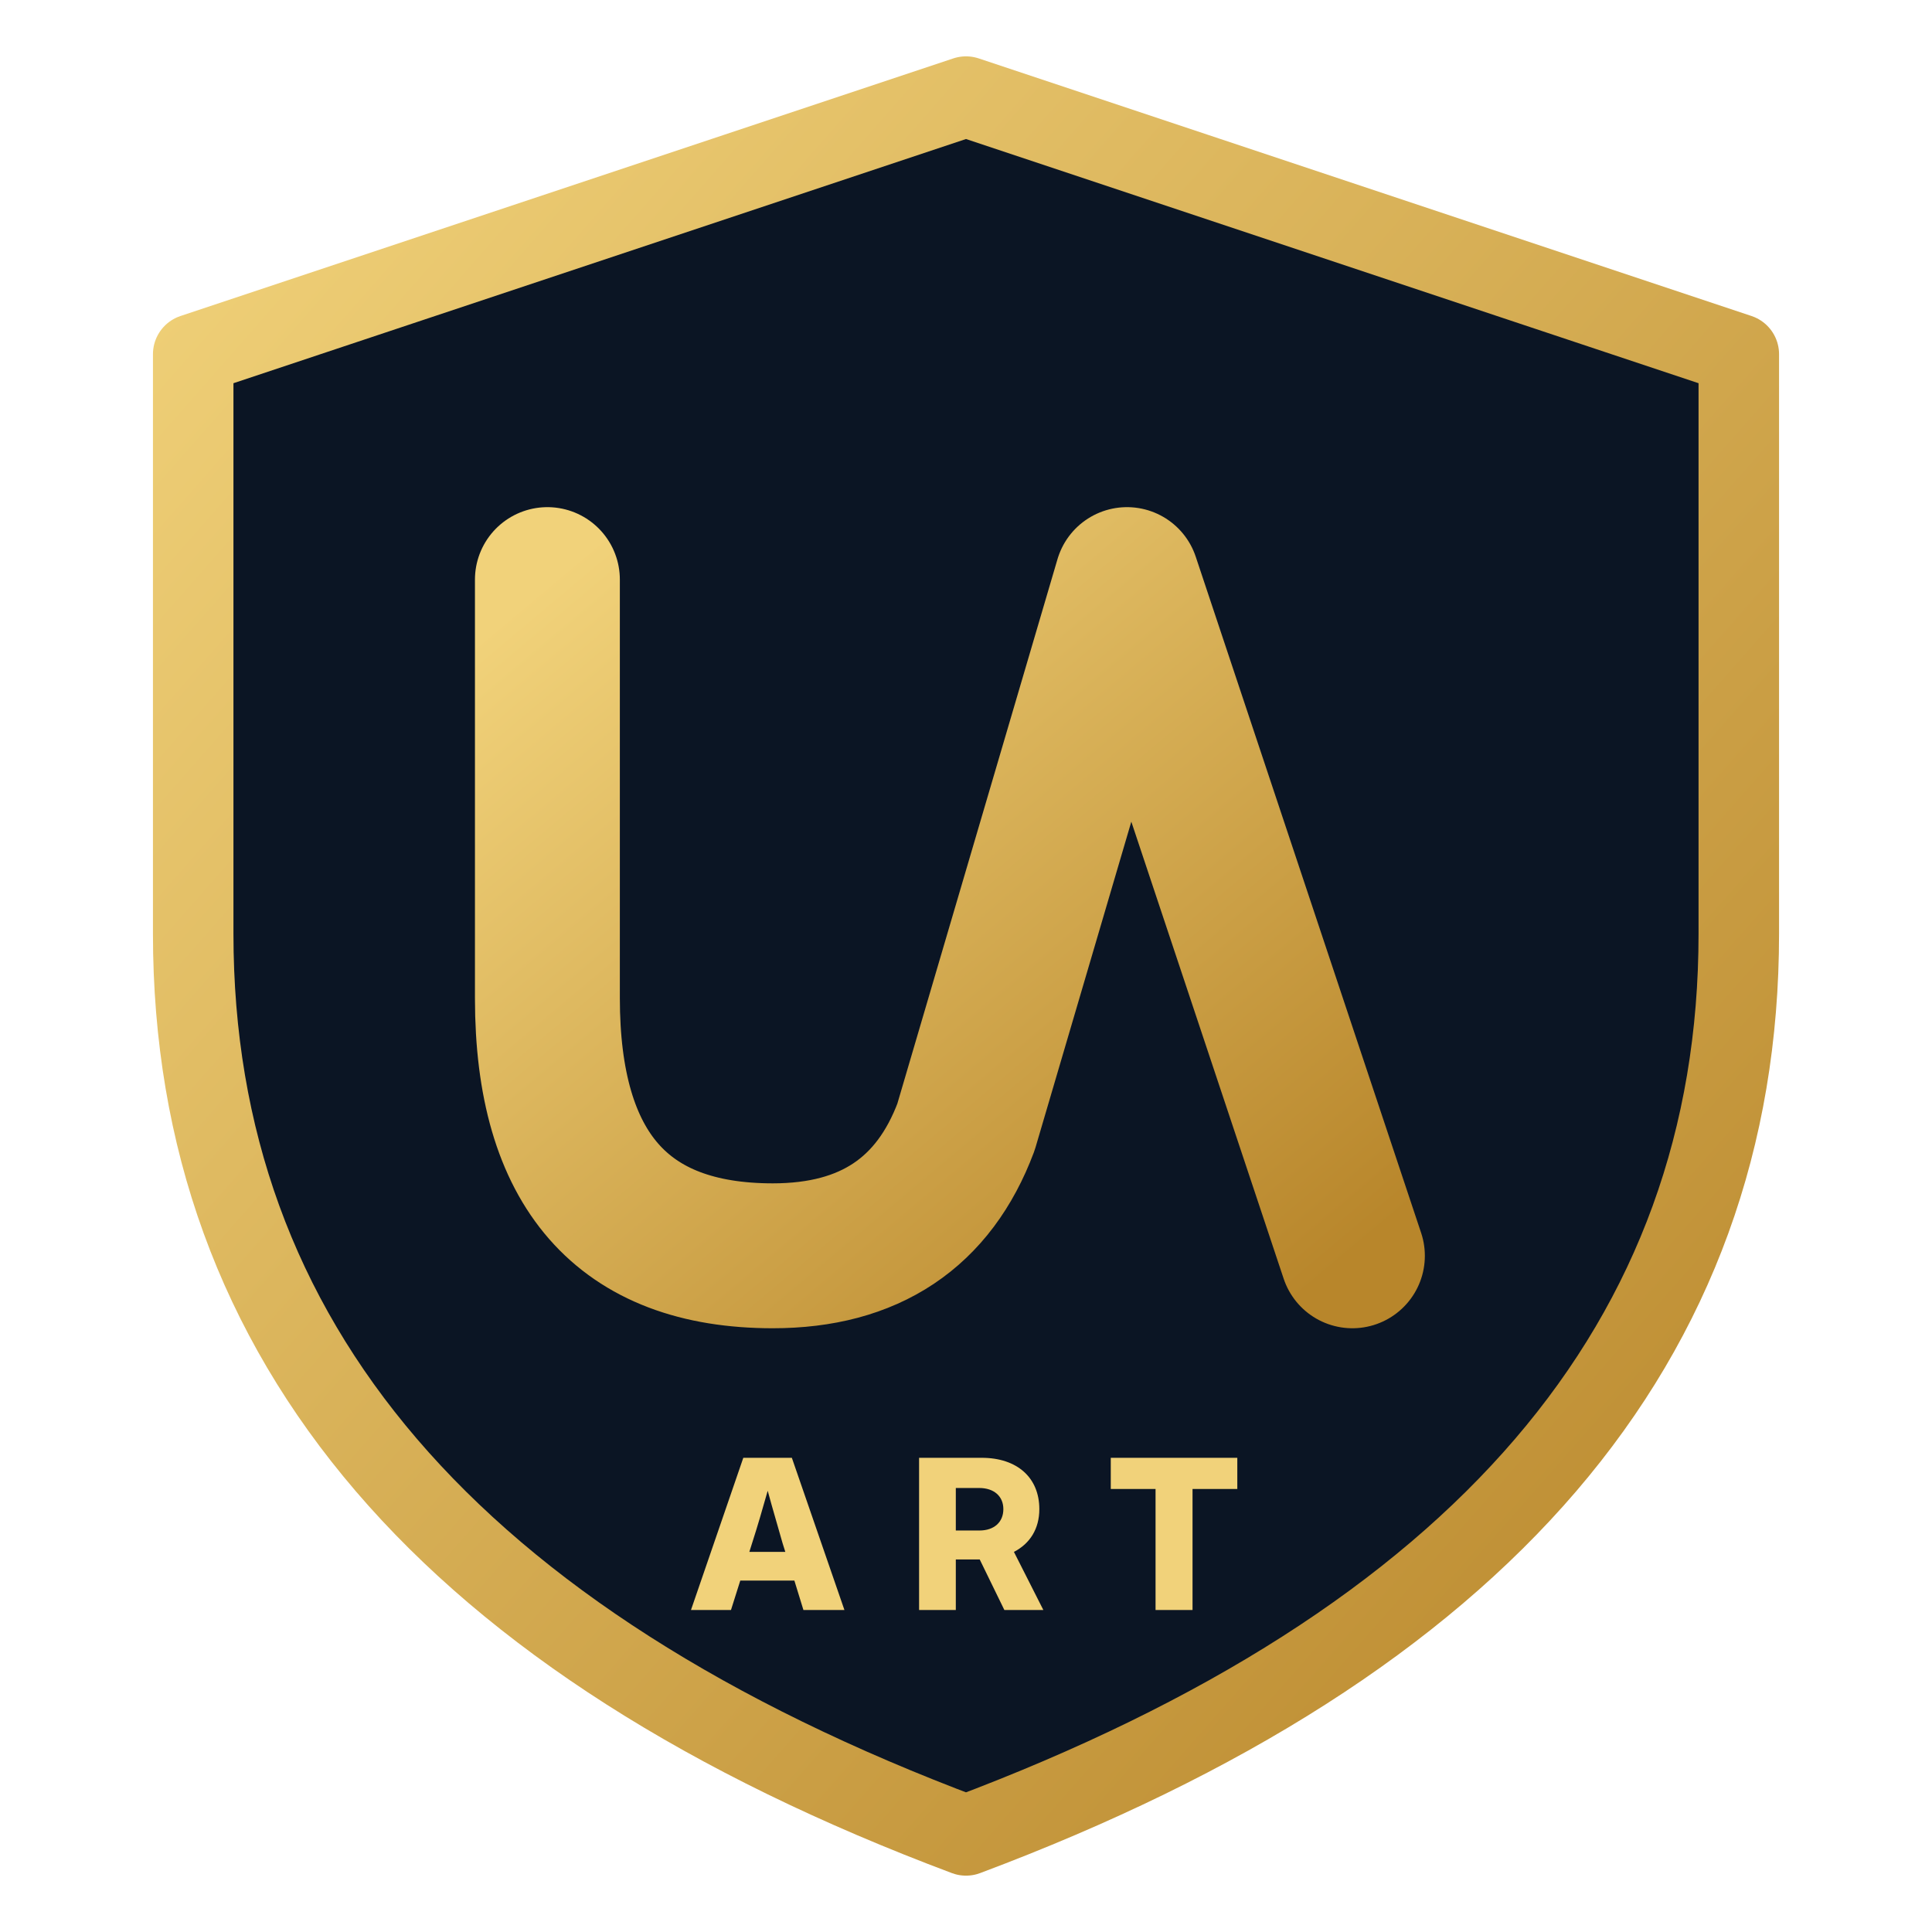
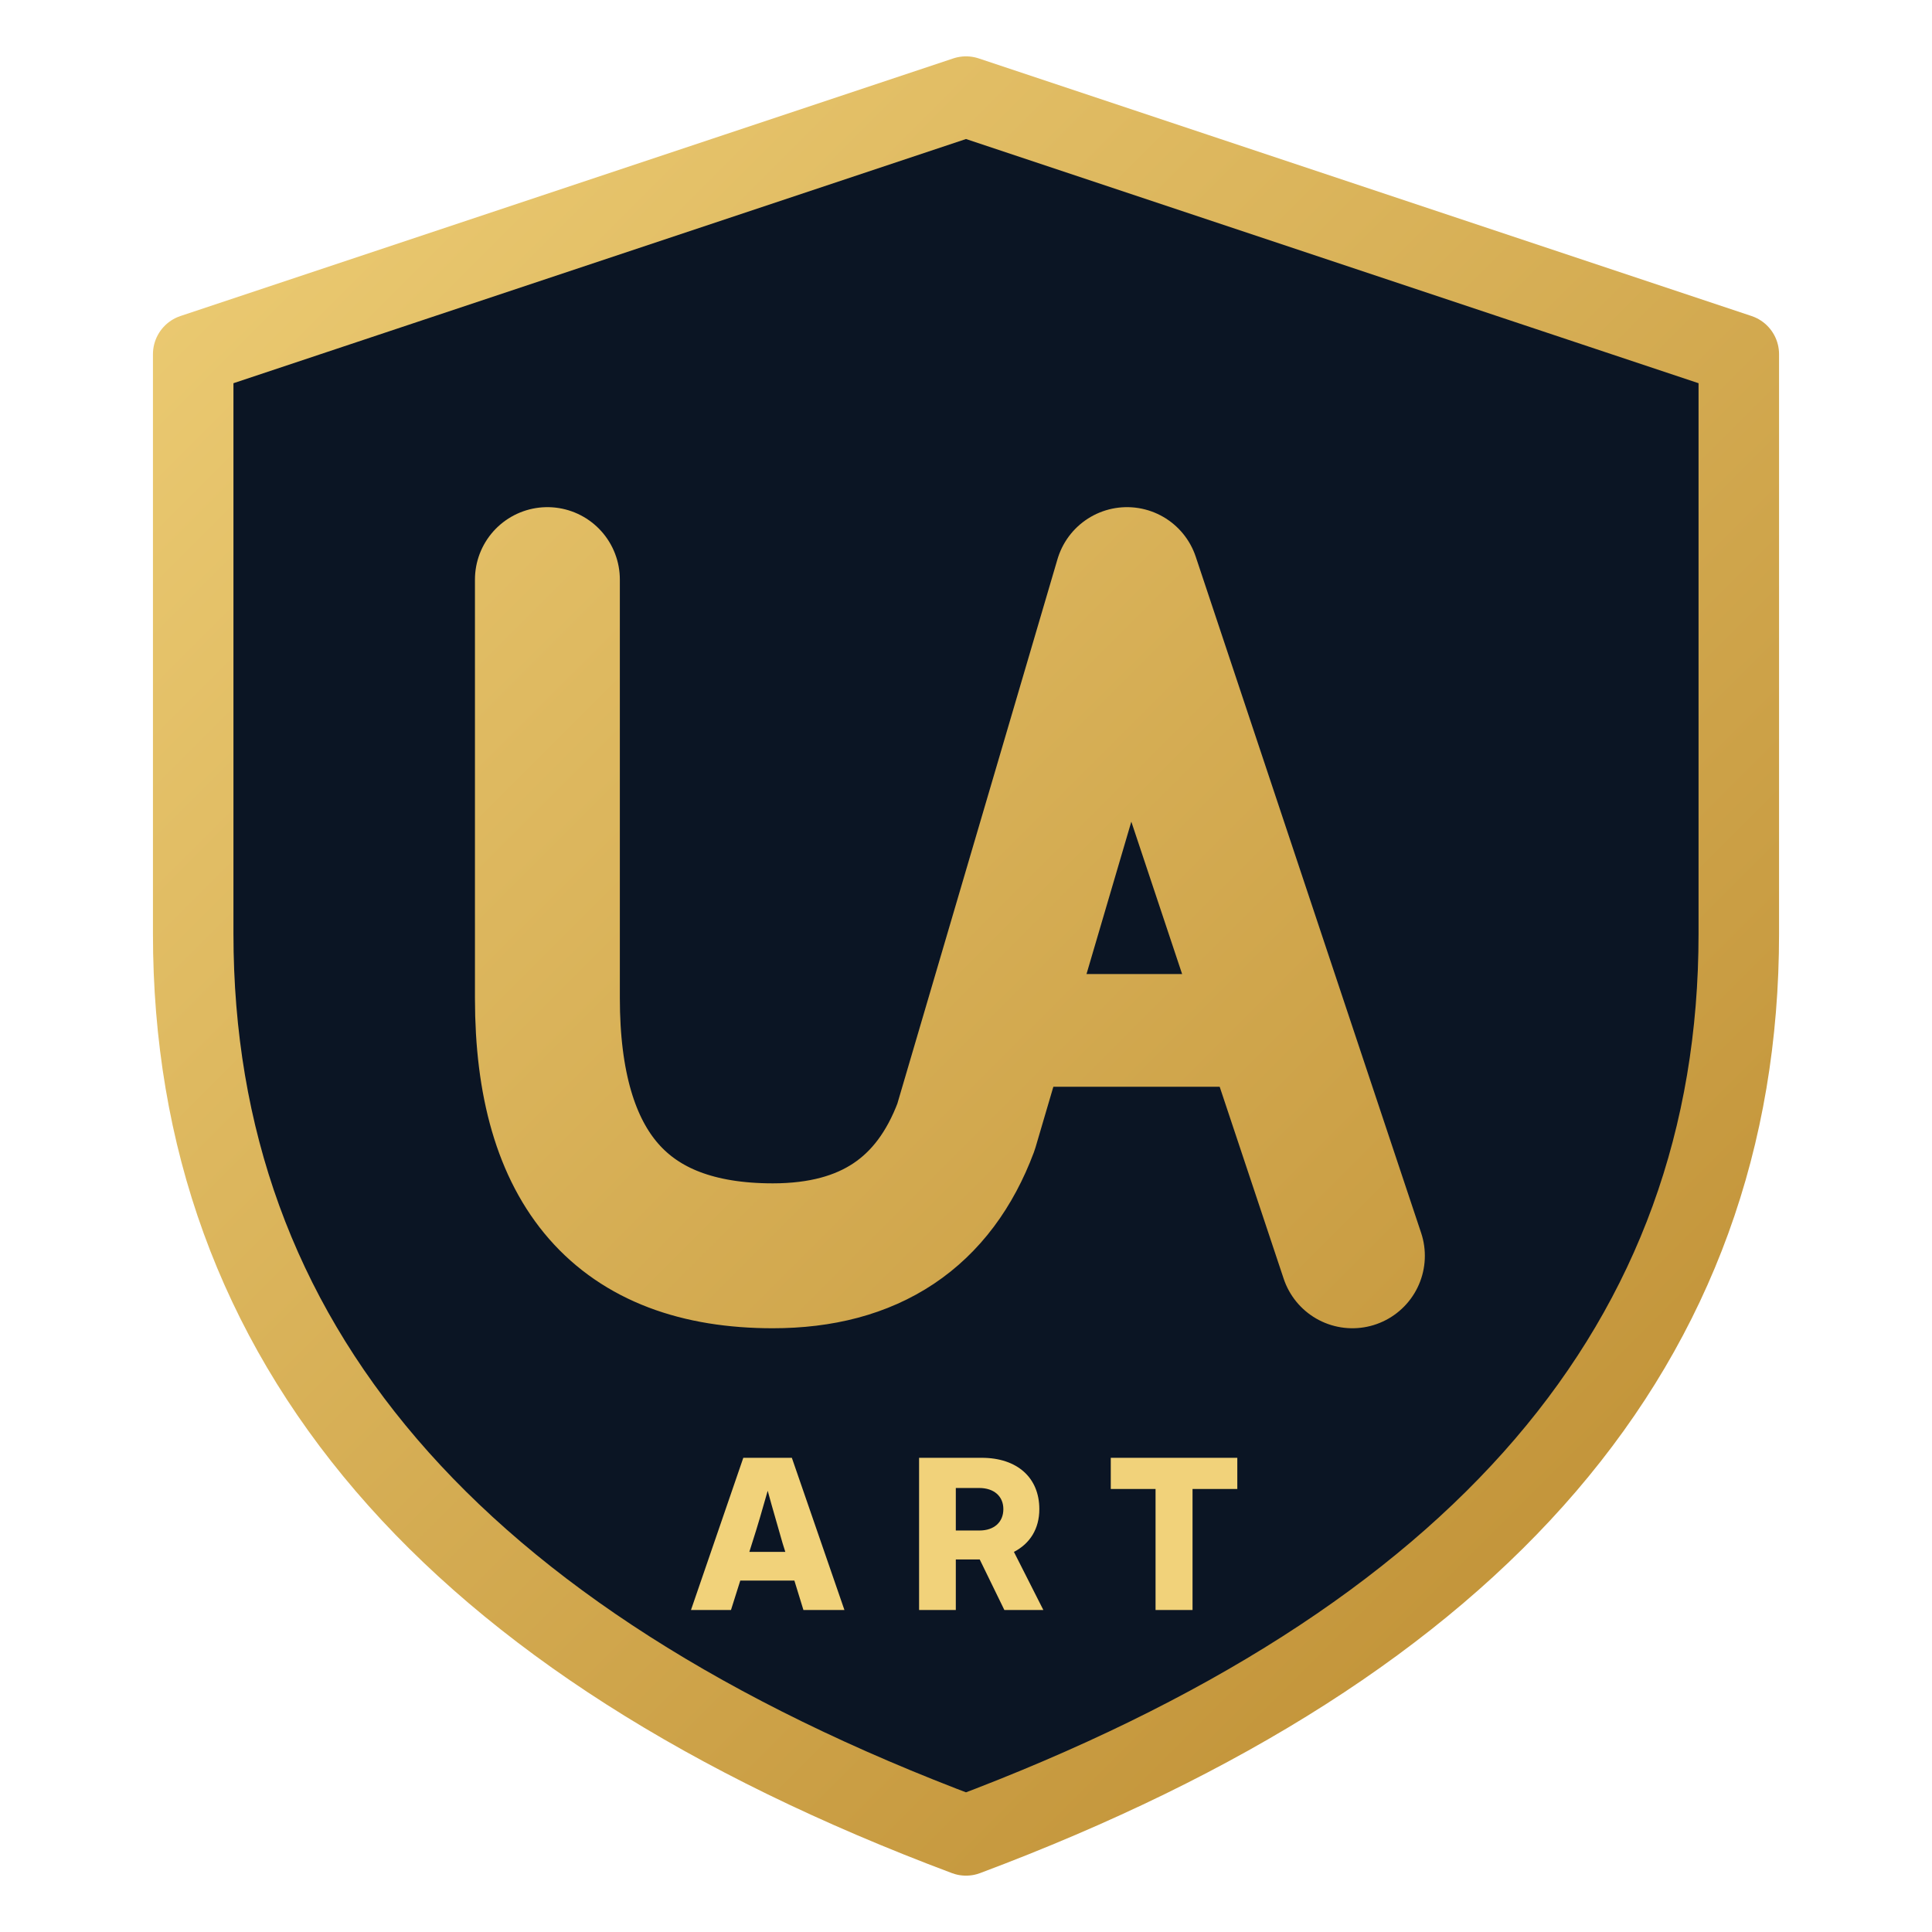
<svg xmlns="http://www.w3.org/2000/svg" viewBox="0 0 120 120">
  <defs>
-     <linearGradient id="g" x1="0" y1="0" x2="1" y2="1">
+     <linearGradient id="g" gradientUnits="userSpaceOnUse" x1="0" y1="0" x2="120" y2="120">
      <stop offset="0" stop-color="#F1D27A" />
      <stop offset="1" stop-color="#B8862B" />
    </linearGradient>
  </defs>
  <path d="M60 6 L108 22 V58 Q108 96 60 114 Q12 96 12 58 V22 Z" fill="#0B1524" stroke="url(#g)" stroke-width="5" stroke-linejoin="round" />
  <path d="M34 36 V62 Q34 78 48 78 Q57 78 60 70 L70 36 L84 78" fill="none" stroke="url(#g)" stroke-width="9" stroke-linecap="round" stroke-linejoin="round" />
  <path d="M65 64 H79" stroke="url(#g)" stroke-width="7" stroke-linecap="round" />
  <text x="60" y="100" text-anchor="middle" font-family="Inter Display" font-weight="800" font-size="13" letter-spacing="4" fill="#F1D27A">ART</text>
</svg>
